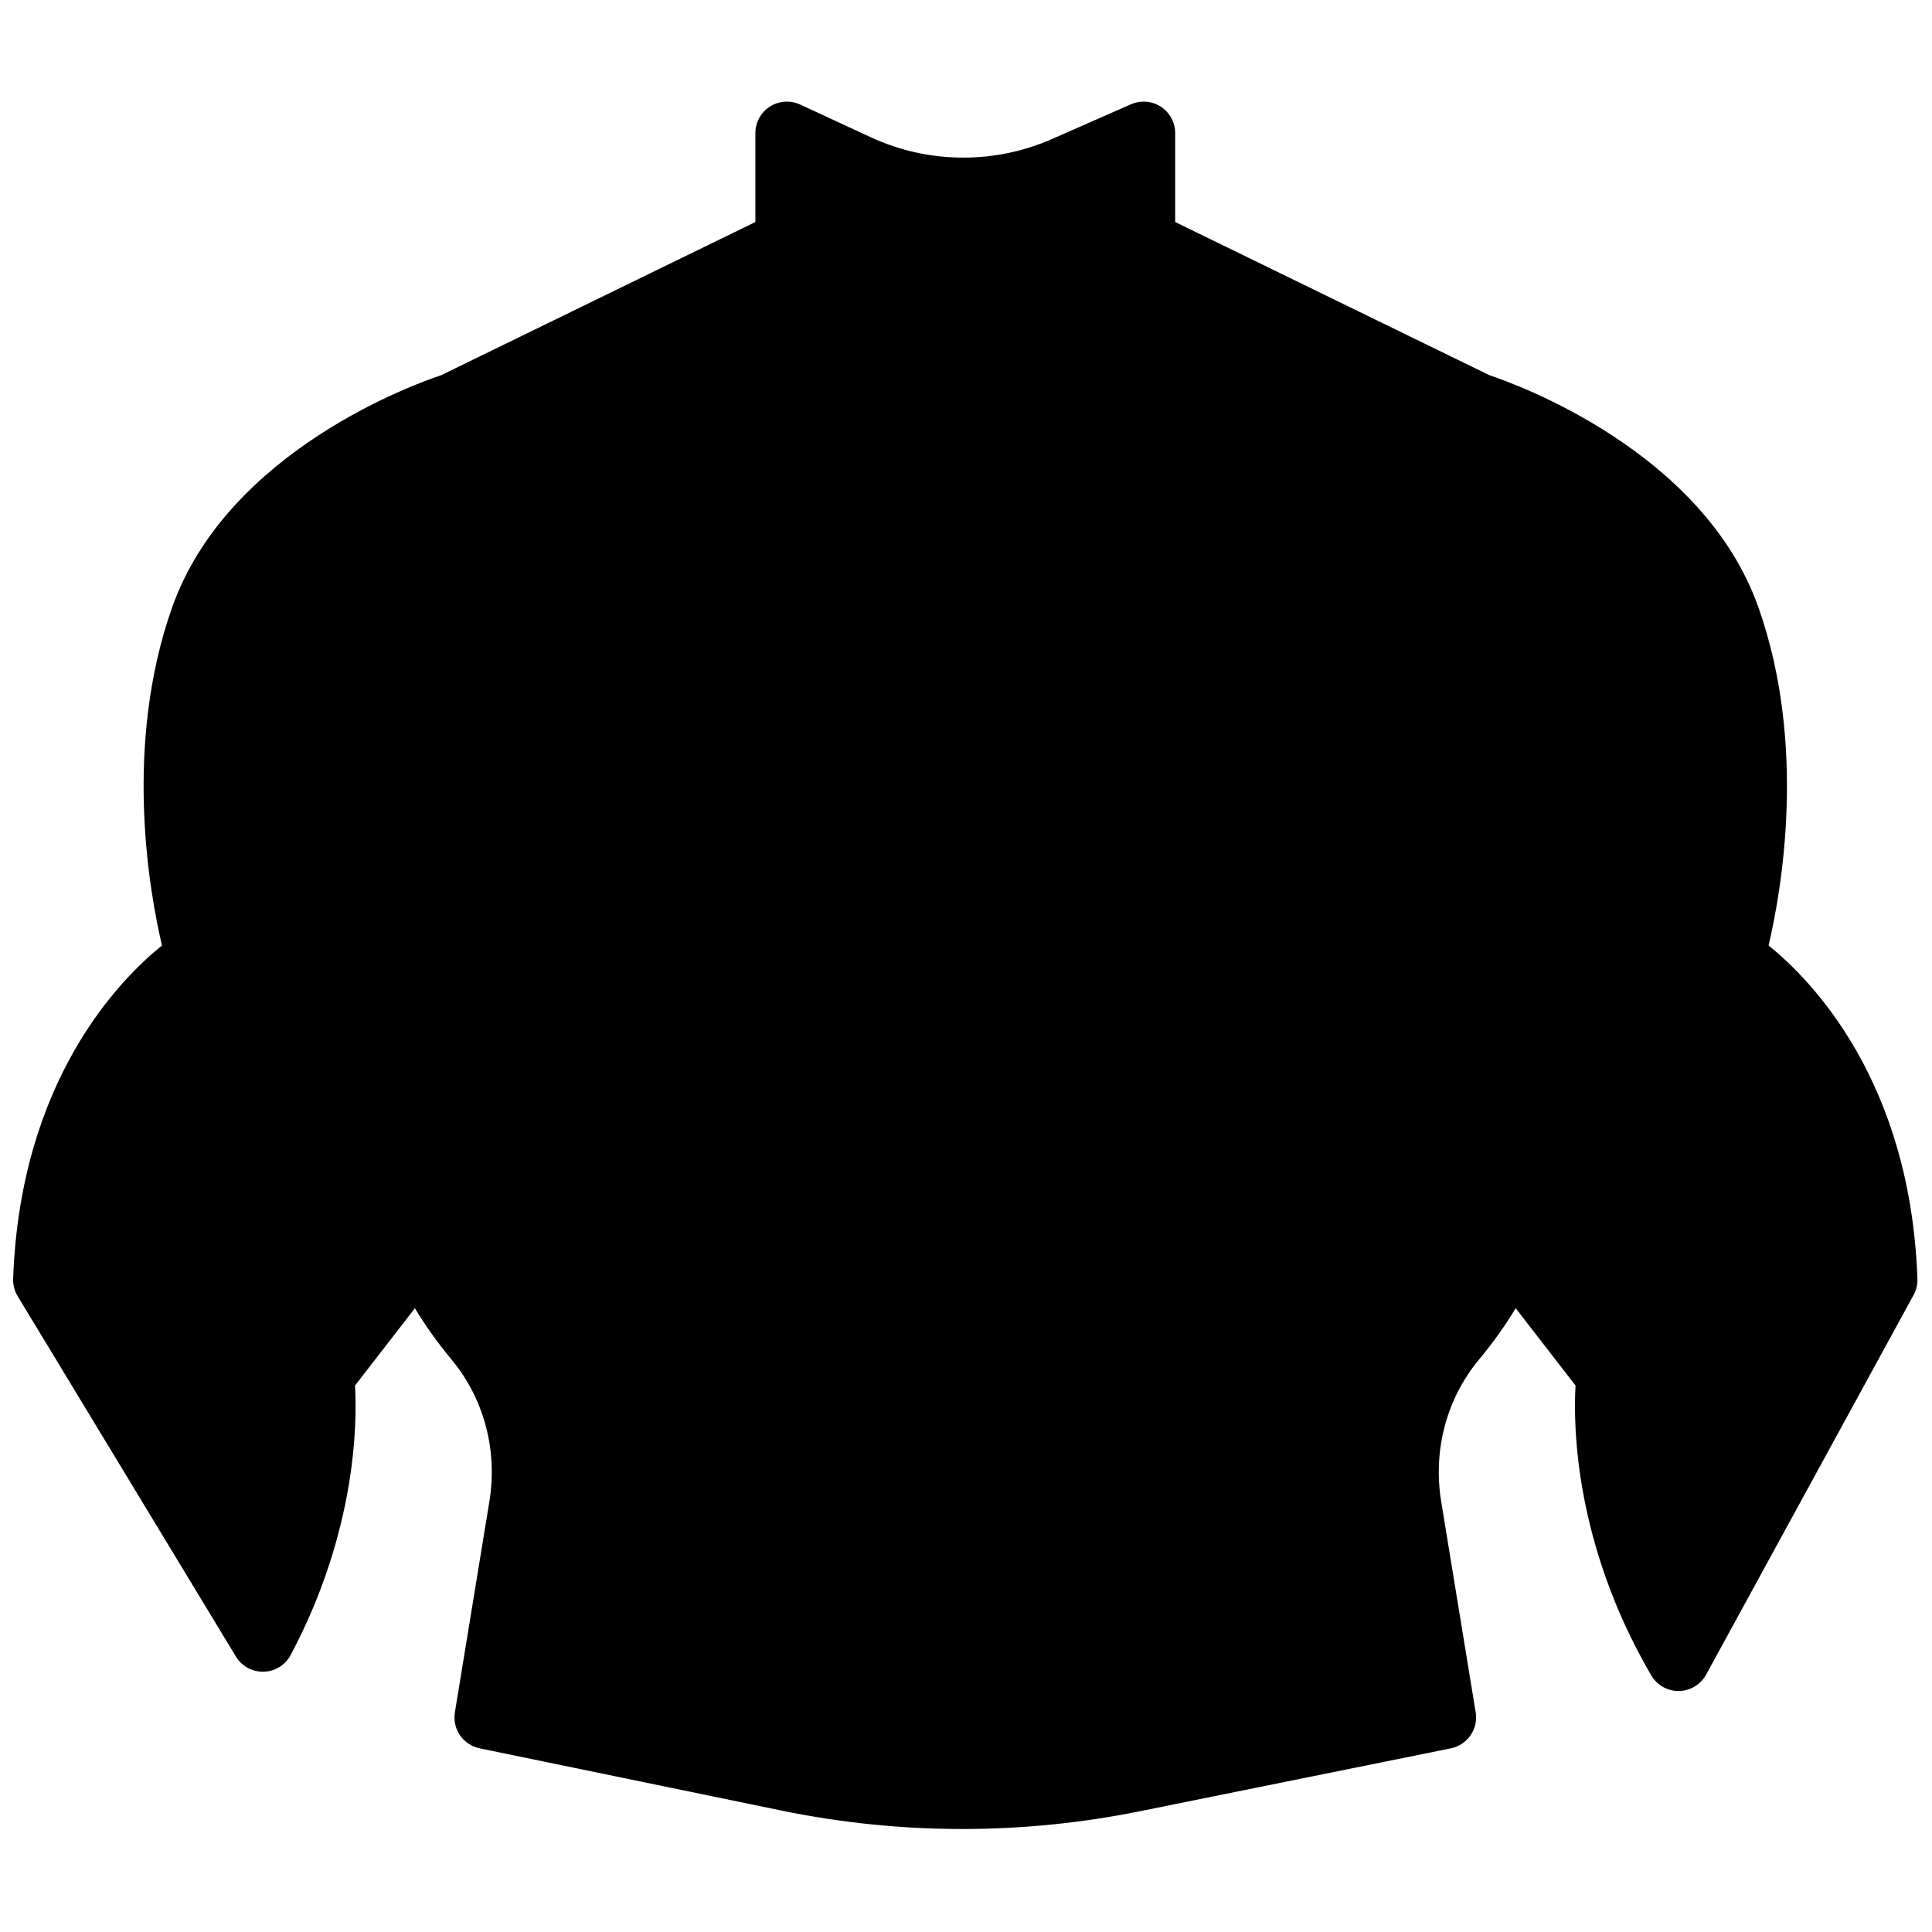
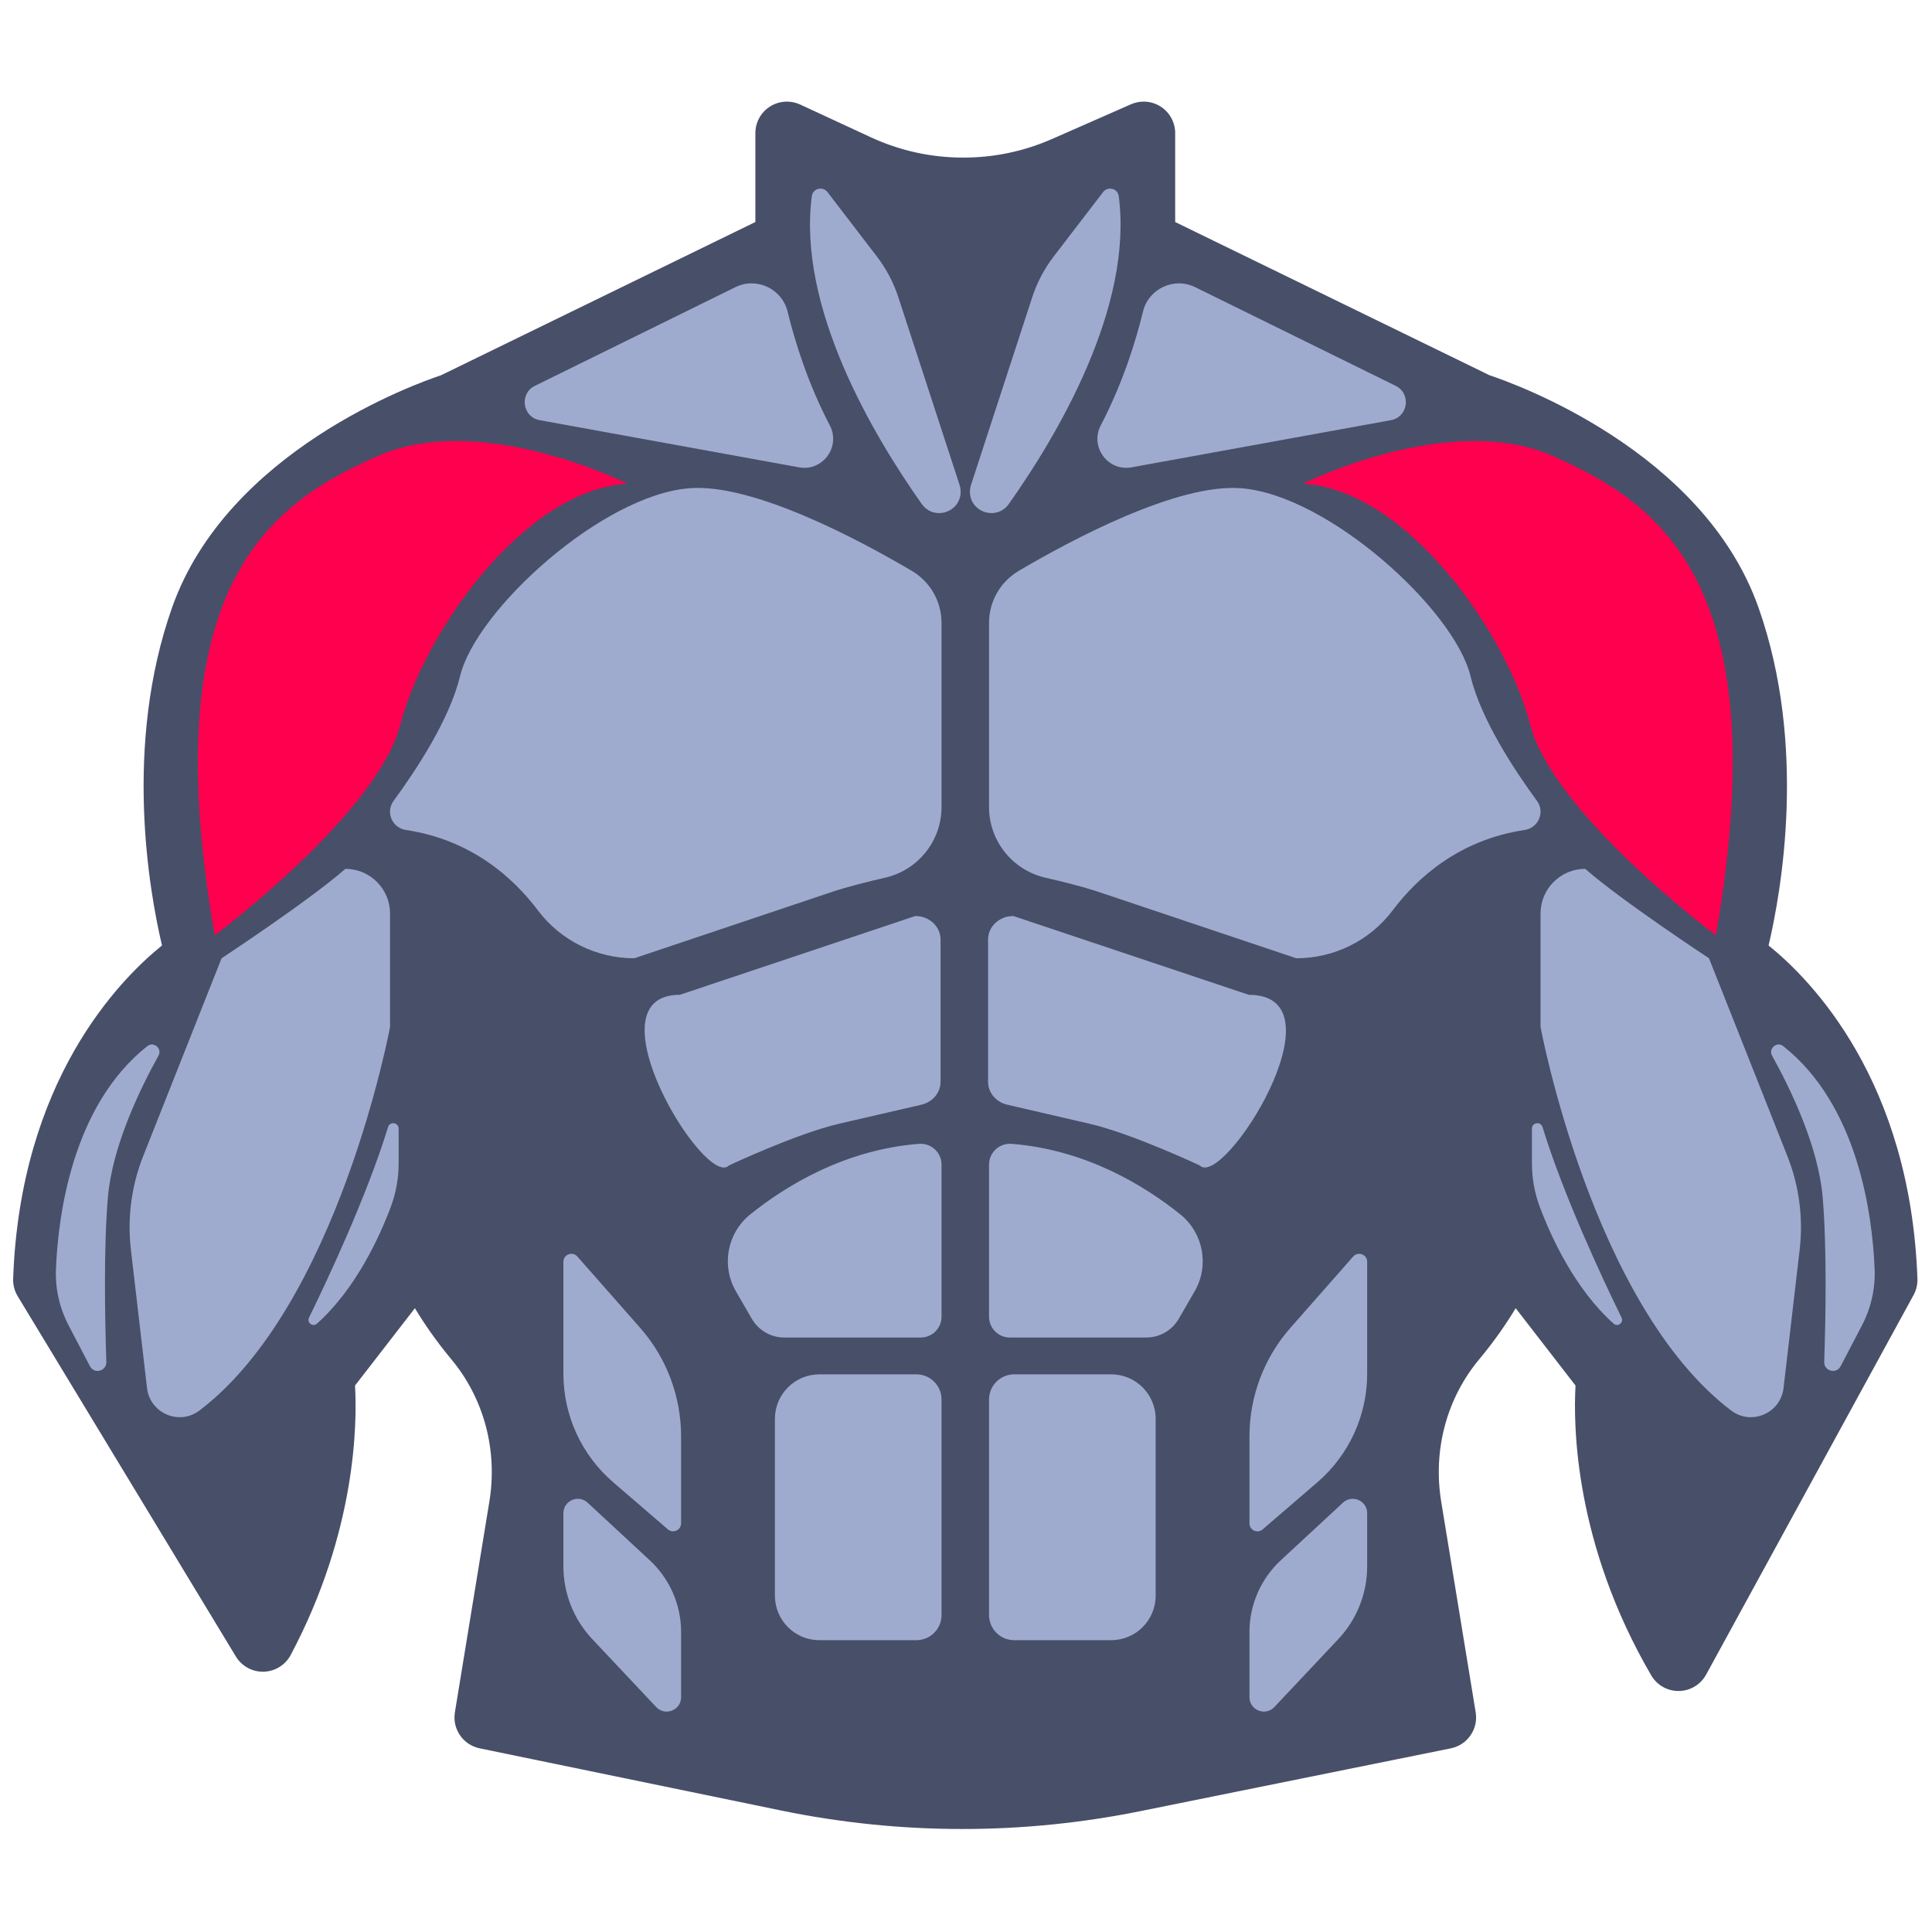
<svg xmlns="http://www.w3.org/2000/svg" width="500" zoomAndPan="magnify" viewBox="0 0 375 375" height="500" preserveAspectRatio="xMidYMid meet" version="1.0">
  <defs>
    <clipPath id="1371708206">
      <path d="M 2.484 19.75 L 372.234 19.75 L 372.234 355 L 2.484 355 Z M 2.484 19.75 " clip-rule="nonzero" />
    </clipPath>
  </defs>
  <g clip-path="url(#1371708206)">
-     <path fill="currentColor" d="M 221.984 19.723 C 221.148 19.723 220.309 19.895 219.52 20.242 L 204.238 26.961 C 198.766 29.371 192.961 30.59 186.984 30.59 C 180.715 30.59 174.652 29.254 168.965 26.617 L 155.312 20.289 C 154.492 19.91 153.613 19.723 152.738 19.723 C 151.59 19.723 150.445 20.047 149.445 20.684 C 147.684 21.809 146.617 23.754 146.617 25.84 L 146.617 43.094 L 85.598 72.84 C 80.801 74.43 44.145 87.48 33.398 117.93 C 23.941 144.719 28.961 172.969 31.441 183.516 C 23.094 190.25 3.922 209.812 2.551 248.207 C 2.508 249.398 2.816 250.574 3.434 251.594 L 45.785 321.531 C 46.895 323.363 48.883 324.48 51.02 324.48 C 51.074 324.48 51.133 324.48 51.191 324.477 C 53.391 324.414 55.391 323.176 56.422 321.23 C 69.164 297.246 69.328 276.203 68.91 268.934 L 80.531 253.922 C 82.281 256.836 84.605 260.238 87.629 263.871 C 93.934 271.441 96.617 281.492 94.988 291.441 L 88.293 332.367 C 87.762 335.605 89.879 338.684 93.094 339.348 L 151.621 351.418 C 163.164 353.801 174.996 355.008 186.785 355.008 C 198.352 355.008 209.965 353.844 221.301 351.551 L 281.605 339.352 C 284.828 338.699 286.961 335.613 286.43 332.367 L 279.734 291.441 C 278.105 281.492 280.785 271.441 287.09 263.871 C 290.117 260.238 292.441 256.836 294.191 253.922 L 305.809 268.934 C 305.367 276.602 305.57 299.59 320.504 325.188 C 321.602 327.07 323.613 328.223 325.789 328.223 C 325.816 328.223 325.844 328.223 325.875 328.223 C 328.082 328.191 330.102 326.973 331.16 325.039 L 371.426 251.359 C 371.953 250.395 372.211 249.305 372.172 248.207 C 370.801 209.812 351.629 190.25 343.281 183.516 C 345.762 172.969 350.781 144.719 341.324 117.93 C 330.578 87.48 293.922 74.43 289.125 72.84 L 228.102 43.094 L 228.102 25.84 C 228.102 23.773 227.059 21.848 225.328 20.715 C 224.316 20.059 223.152 19.723 221.984 19.723 Z M 221.984 19.723 " fill-opacity="1" fill-rule="nonzero" />
+     <path fill="#484f69" d="M 221.984 19.723 C 221.148 19.723 220.309 19.895 219.52 20.242 L 204.238 26.961 C 198.766 29.371 192.961 30.59 186.984 30.59 C 180.715 30.59 174.652 29.254 168.965 26.617 L 155.312 20.289 C 154.492 19.91 153.613 19.723 152.738 19.723 C 151.59 19.723 150.445 20.047 149.445 20.684 C 147.684 21.809 146.617 23.754 146.617 25.84 L 146.617 43.094 L 85.598 72.84 C 80.801 74.43 44.145 87.48 33.398 117.93 C 23.941 144.719 28.961 172.969 31.441 183.516 C 23.094 190.25 3.922 209.812 2.551 248.207 C 2.508 249.398 2.816 250.574 3.434 251.594 L 45.785 321.531 C 46.895 323.363 48.883 324.48 51.02 324.48 C 51.074 324.48 51.133 324.48 51.191 324.477 C 53.391 324.414 55.391 323.176 56.422 321.23 C 69.164 297.246 69.328 276.203 68.91 268.934 L 80.531 253.922 C 82.281 256.836 84.605 260.238 87.629 263.871 C 93.934 271.441 96.617 281.492 94.988 291.441 L 88.293 332.367 C 87.762 335.605 89.879 338.684 93.094 339.348 L 151.621 351.418 C 163.164 353.801 174.996 355.008 186.785 355.008 C 198.352 355.008 209.965 353.844 221.301 351.551 L 281.605 339.352 C 284.828 338.699 286.961 335.613 286.43 332.367 L 279.734 291.441 C 278.105 281.492 280.785 271.441 287.09 263.871 C 290.117 260.238 292.441 256.836 294.191 253.922 L 305.809 268.934 C 305.367 276.602 305.57 299.59 320.504 325.188 C 321.602 327.07 323.613 328.223 325.789 328.223 C 325.816 328.223 325.844 328.223 325.875 328.223 C 328.082 328.191 330.102 326.973 331.16 325.039 L 371.426 251.359 C 371.953 250.395 372.211 249.305 372.172 248.207 C 370.801 209.812 351.629 190.25 343.281 183.516 C 345.762 172.969 350.781 144.719 341.324 117.93 C 330.578 87.48 293.922 74.43 289.125 72.84 L 228.102 43.094 L 228.102 25.84 C 228.102 23.773 227.059 21.848 225.328 20.715 C 224.316 20.059 223.152 19.723 221.984 19.723 Z M 221.984 19.723 " fill-opacity="1" fill-rule="nonzero" />
  </g>
-   <path fill="currentColor" d="M 182.562 182.363 L 182.562 209.988 C 182.562 212.086 181.027 213.914 178.84 214.422 L 162.863 218.117 C 154.625 220.023 141.492 226.207 141.492 226.207 C 136.922 230.922 113.871 193.094 131.949 193.094 L 177.66 177.797 C 180.367 177.797 182.562 179.84 182.562 182.363 Z M 182.562 182.363 " fill-opacity="1" fill-rule="nonzero" />
-   <path fill="currentColor" d="M 191.785 182.363 L 191.785 209.988 C 191.785 212.086 193.32 213.914 195.504 214.422 L 211.48 218.117 C 219.723 220.023 232.855 226.207 232.855 226.207 C 237.422 230.922 261.34 193.094 242.395 193.094 L 196.684 177.797 C 193.98 177.797 191.785 179.84 191.785 182.363 Z M 191.785 182.363 " fill-opacity="1" fill-rule="nonzero" />
-   <path fill="currentColor" d="M 160.605 37.277 L 170.184 49.762 C 172.02 52.152 173.438 54.84 174.371 57.707 L 186.254 94.137 C 186.391 94.555 186.461 94.988 186.461 95.426 C 186.461 99.48 181.25 101.133 178.91 97.82 C 169.438 84.422 154.758 59.645 157.574 38.07 C 157.77 36.578 159.688 36.086 160.605 37.277 Z M 160.605 37.277 " fill-opacity="1" fill-rule="nonzero" />
-   <path fill="currentColor" d="M 103.824 74.891 L 142.723 55.746 C 146.844 53.715 151.781 56.023 152.871 60.484 C 154.301 66.352 156.816 74.43 161.062 82.559 C 163.23 86.711 159.699 91.547 155.086 90.707 L 104.754 81.555 C 101.395 80.945 100.758 76.398 103.824 74.891 Z M 103.824 74.891 " fill-opacity="1" fill-rule="nonzero" />
-   <path fill="currentColor" d="M 121.781 93.875 C 121.781 93.875 93.297 79.633 73.27 88.535 C 53.242 97.438 29.656 112.566 41.672 181.551 C 41.672 181.551 73.27 157.961 77.719 140.605 C 82.172 123.25 101.309 95.211 121.781 93.875 Z M 121.781 93.875 " fill-opacity="1" fill-rule="nonzero" />
-   <path fill="currentColor" d="M 177 110.816 C 180.566 112.926 182.75 116.758 182.75 120.902 L 182.75 156.641 C 182.75 163.297 178.125 168.875 171.91 170.332 C 168.32 171.172 164.734 172.027 161.238 173.203 L 123.109 186 C 115.758 186 108.82 182.566 104.398 176.691 C 99.691 170.441 91.566 163.012 78.793 161.098 C 76.109 160.699 74.797 157.629 76.402 155.441 C 80.73 149.543 87.266 139.648 89.293 131.262 C 92.406 118.352 116.887 96.102 133.797 94.766 C 146.273 93.781 166.996 104.914 177 110.816 Z M 177 110.816 " fill-opacity="1" fill-rule="nonzero" />
-   <path fill="currentColor" d="M 75.703 177.305 L 75.703 199.352 C 75.703 199.352 65.688 253.309 38.711 273.781 C 34.785 276.758 29.109 274.316 28.539 269.426 L 25.406 242.551 C 24.691 236.398 25.512 230.16 27.793 224.402 L 43.008 186 C 43.008 186 59.918 174.875 67.039 168.645 C 71.824 168.645 75.703 172.523 75.703 177.305 Z M 75.703 177.305 " fill-opacity="1" fill-rule="nonzero" />
-   <path fill="currentColor" d="M 28.594 203.055 C 29.832 202.07 31.527 203.531 30.758 204.914 C 27.199 211.312 21.809 222.422 20.949 232.332 C 20.105 242.098 20.359 255.902 20.641 264.348 C 20.699 266.141 18.289 266.777 17.461 265.184 L 13.324 257.27 C 11.562 253.895 10.699 250.125 10.859 246.32 C 11.289 235.824 14.039 214.582 28.594 203.055 Z M 28.594 203.055 " fill-opacity="1" fill-rule="nonzero" />
-   <path fill="currentColor" d="M 77.375 219.066 L 77.375 225.785 C 77.375 228.684 76.863 231.555 75.848 234.266 C 73.668 240.074 69.066 250.172 61.516 256.922 C 60.715 257.637 59.504 256.723 59.977 255.758 C 63.535 248.48 71.176 232.242 75.328 218.754 C 75.68 217.605 77.375 217.867 77.375 219.066 Z M 77.375 219.066 " fill-opacity="1" fill-rule="nonzero" />
-   <path fill="currentColor" d="M 182.75 226.043 L 182.75 255.574 C 182.75 257.805 180.941 259.613 178.711 259.613 L 152.238 259.613 C 149.633 259.613 147.223 258.223 145.922 255.969 L 142.84 250.641 C 139.957 245.656 141.145 239.316 145.633 235.707 C 152.527 230.168 163.91 223.164 178.352 222.02 C 180.715 221.832 182.75 223.672 182.75 226.043 Z M 182.75 226.043 " fill-opacity="1" fill-rule="nonzero" />
-   <path fill="currentColor" d="M 177.867 318.359 L 159.051 318.359 C 154.277 318.359 150.41 314.492 150.41 309.719 L 150.41 275.398 C 150.41 270.625 154.277 266.758 159.051 266.758 L 177.867 266.758 C 180.562 266.758 182.75 268.945 182.75 271.641 L 182.75 313.477 C 182.75 316.176 180.562 318.359 177.867 318.359 Z M 177.867 318.359 " fill-opacity="1" fill-rule="nonzero" />
-   <path fill="currentColor" d="M 112.07 243.895 L 124.242 257.719 C 129.371 263.543 132.199 271.039 132.199 278.801 L 132.199 295.676 C 132.199 297.004 130.645 297.719 129.637 296.852 L 119.012 287.699 C 112.879 282.422 109.355 274.73 109.355 266.641 L 109.355 244.918 C 109.355 243.488 111.125 242.82 112.07 243.895 Z M 112.07 243.895 " fill-opacity="1" fill-rule="nonzero" />
-   <path fill="currentColor" d="M 114.051 291.668 L 126.109 302.84 C 129.992 306.438 132.203 311.492 132.203 316.785 L 132.203 329.418 C 132.203 331.953 129.105 333.18 127.367 331.336 L 114.957 318.148 C 111.359 314.324 109.355 309.273 109.355 304.023 L 109.355 293.719 C 109.355 291.277 112.262 290.008 114.051 291.668 Z M 114.051 291.668 " fill-opacity="1" fill-rule="nonzero" />
-   <path fill="currentColor" d="M 214.117 37.277 L 204.539 49.762 C 202.703 52.152 201.285 54.84 200.352 57.707 L 188.469 94.137 C 188.332 94.555 188.262 94.988 188.262 95.426 C 188.262 99.48 193.473 101.133 195.812 97.82 C 205.281 84.422 219.965 59.645 217.148 38.07 C 216.953 36.578 215.035 36.086 214.117 37.277 Z M 214.117 37.277 " fill-opacity="1" fill-rule="nonzero" />
-   <path fill="currentColor" d="M 270.898 74.891 L 232 55.746 C 227.879 53.715 222.941 56.023 221.852 60.484 C 220.422 66.352 217.906 74.43 213.66 82.559 C 211.492 86.711 215.023 91.547 219.637 90.707 L 269.969 81.555 C 273.328 80.945 273.965 76.398 270.898 74.891 Z M 270.898 74.891 " fill-opacity="1" fill-rule="nonzero" />
-   <path fill="currentColor" d="M 252.941 93.875 C 252.941 93.875 281.426 79.633 301.453 88.535 C 321.48 97.438 345.066 112.566 333.051 181.551 C 333.051 181.551 301.453 157.961 297 140.605 C 292.551 123.25 273.414 95.211 252.941 93.875 Z M 252.941 93.875 " fill-opacity="1" fill-rule="nonzero" />
-   <path fill="currentColor" d="M 197.723 110.816 C 194.156 112.926 191.973 116.758 191.973 120.902 L 191.973 156.641 C 191.973 163.297 196.598 168.875 202.812 170.332 C 206.402 171.172 209.988 172.027 213.484 173.203 L 251.613 186 C 258.965 186 265.902 182.566 270.324 176.691 C 275.031 170.441 283.156 163.012 295.93 161.098 C 298.613 160.699 299.926 157.629 298.32 155.441 C 293.992 149.543 287.457 139.648 285.43 131.262 C 282.316 118.352 257.836 96.102 240.926 94.766 C 228.445 93.781 207.727 104.914 197.723 110.816 Z M 197.723 110.816 " fill-opacity="1" fill-rule="nonzero" />
-   <path fill="currentColor" d="M 299.02 177.305 L 299.02 199.352 C 299.02 199.352 309.035 253.309 336.012 273.781 C 339.938 276.758 345.613 274.316 346.184 269.426 L 349.316 242.551 C 350.031 236.398 349.211 230.16 346.93 224.402 L 331.715 186 C 331.715 186 314.805 174.875 307.684 168.645 C 302.898 168.645 299.02 172.523 299.02 177.305 Z M 299.02 177.305 " fill-opacity="1" fill-rule="nonzero" />
-   <path fill="currentColor" d="M 346.129 203.055 C 344.887 202.07 343.195 203.531 343.965 204.914 C 347.523 211.312 352.914 222.422 353.773 232.332 C 354.617 242.098 354.363 255.902 354.082 264.348 C 354.023 266.141 356.434 266.777 357.262 265.184 L 361.398 257.27 C 363.16 253.895 364.023 250.125 363.863 246.32 C 363.434 235.824 360.684 214.582 346.129 203.055 Z M 346.129 203.055 " fill-opacity="1" fill-rule="nonzero" />
-   <path fill="currentColor" d="M 297.348 219.066 L 297.348 225.785 C 297.348 228.684 297.859 231.555 298.875 234.266 C 301.055 240.074 305.656 250.172 313.207 256.922 C 314.008 257.637 315.219 256.723 314.746 255.758 C 311.188 248.48 303.547 232.242 299.395 218.754 C 299.039 217.605 297.348 217.867 297.348 219.066 Z M 297.348 219.066 " fill-opacity="1" fill-rule="nonzero" />
-   <path fill="currentColor" d="M 191.973 226.043 L 191.973 255.574 C 191.973 257.805 193.781 259.613 196.012 259.613 L 222.484 259.613 C 225.09 259.613 227.5 258.223 228.801 255.969 L 231.883 250.641 C 234.766 245.656 233.578 239.316 229.09 235.707 C 222.191 230.168 210.812 223.164 196.371 222.02 C 194.008 221.832 191.973 223.672 191.973 226.043 Z M 191.973 226.043 " fill-opacity="1" fill-rule="nonzero" />
-   <path fill="currentColor" d="M 196.855 318.359 L 215.672 318.359 C 220.445 318.359 224.312 314.492 224.312 309.719 L 224.312 275.398 C 224.312 270.625 220.445 266.758 215.672 266.758 L 196.855 266.758 C 194.16 266.758 191.973 268.945 191.973 271.641 L 191.973 313.477 C 191.973 316.176 194.16 318.359 196.855 318.359 Z M 196.855 318.359 " fill-opacity="1" fill-rule="nonzero" />
-   <path fill="currentColor" d="M 262.652 243.895 L 250.48 257.719 C 245.352 263.543 242.52 271.039 242.52 278.801 L 242.52 295.676 C 242.52 297.004 244.078 297.719 245.082 296.852 L 255.711 287.699 C 261.844 282.422 265.367 274.73 265.367 266.641 L 265.367 244.918 C 265.367 243.488 263.598 242.82 262.652 243.895 Z M 262.652 243.895 " fill-opacity="1" fill-rule="nonzero" />
-   <path fill="currentColor" d="M 260.672 291.668 L 248.613 302.84 C 244.727 306.438 242.52 311.492 242.52 316.785 L 242.52 329.418 C 242.52 331.953 245.617 333.18 247.352 331.336 L 259.766 318.148 C 263.363 314.324 265.367 309.273 265.367 304.023 L 265.367 293.719 C 265.367 291.277 262.461 290.008 260.672 291.668 Z M 260.672 291.668 " fill-opacity="1" fill-rule="nonzero" />
+   <path fill="#9fabce" d="M 182.562 182.363 L 182.562 209.988 C 182.562 212.086 181.027 213.914 178.84 214.422 L 162.863 218.117 C 154.625 220.023 141.492 226.207 141.492 226.207 C 136.922 230.922 113.871 193.094 131.949 193.094 L 177.66 177.797 C 180.367 177.797 182.562 179.84 182.562 182.363 Z M 182.562 182.363 " fill-opacity="1" fill-rule="nonzero" />
+   <path fill="#9fabce" d="M 191.785 182.363 L 191.785 209.988 C 191.785 212.086 193.32 213.914 195.504 214.422 L 211.48 218.117 C 219.723 220.023 232.855 226.207 232.855 226.207 C 237.422 230.922 261.34 193.094 242.395 193.094 L 196.684 177.797 C 193.98 177.797 191.785 179.84 191.785 182.363 Z M 191.785 182.363 " fill-opacity="1" fill-rule="nonzero" />
+   <path fill="#9fabce" d="M 160.605 37.277 L 170.184 49.762 C 172.02 52.152 173.438 54.84 174.371 57.707 L 186.254 94.137 C 186.391 94.555 186.461 94.988 186.461 95.426 C 186.461 99.48 181.25 101.133 178.91 97.82 C 169.438 84.422 154.758 59.645 157.574 38.07 C 157.77 36.578 159.688 36.086 160.605 37.277 Z M 160.605 37.277 " fill-opacity="1" fill-rule="nonzero" />
+   <path fill="#9fabce" d="M 103.824 74.891 L 142.723 55.746 C 146.844 53.715 151.781 56.023 152.871 60.484 C 154.301 66.352 156.816 74.43 161.062 82.559 C 163.23 86.711 159.699 91.547 155.086 90.707 L 104.754 81.555 C 101.395 80.945 100.758 76.398 103.824 74.891 Z M 103.824 74.891 " fill-opacity="1" fill-rule="nonzero" />
+   <path fill="#ff004f" d="M 121.781 93.875 C 121.781 93.875 93.297 79.633 73.27 88.535 C 53.242 97.438 29.656 112.566 41.672 181.551 C 41.672 181.551 73.27 157.961 77.719 140.605 C 82.172 123.25 101.309 95.211 121.781 93.875 Z M 121.781 93.875 " fill-opacity="1" fill-rule="nonzero" />
+   <path fill="#9fabce" d="M 177 110.816 C 180.566 112.926 182.75 116.758 182.75 120.902 L 182.75 156.641 C 182.75 163.297 178.125 168.875 171.91 170.332 C 168.32 171.172 164.734 172.027 161.238 173.203 L 123.109 186 C 115.758 186 108.82 182.566 104.398 176.691 C 99.691 170.441 91.566 163.012 78.793 161.098 C 76.109 160.699 74.797 157.629 76.402 155.441 C 80.73 149.543 87.266 139.648 89.293 131.262 C 92.406 118.352 116.887 96.102 133.797 94.766 C 146.273 93.781 166.996 104.914 177 110.816 Z M 177 110.816 " fill-opacity="1" fill-rule="nonzero" />
+   <path fill="#9fabce" d="M 75.703 177.305 L 75.703 199.352 C 75.703 199.352 65.688 253.309 38.711 273.781 C 34.785 276.758 29.109 274.316 28.539 269.426 L 25.406 242.551 C 24.691 236.398 25.512 230.16 27.793 224.402 L 43.008 186 C 43.008 186 59.918 174.875 67.039 168.645 C 71.824 168.645 75.703 172.523 75.703 177.305 Z M 75.703 177.305 " fill-opacity="1" fill-rule="nonzero" />
+   <path fill="#9fabce" d="M 28.594 203.055 C 29.832 202.07 31.527 203.531 30.758 204.914 C 27.199 211.312 21.809 222.422 20.949 232.332 C 20.105 242.098 20.359 255.902 20.641 264.348 C 20.699 266.141 18.289 266.777 17.461 265.184 L 13.324 257.27 C 11.562 253.895 10.699 250.125 10.859 246.32 C 11.289 235.824 14.039 214.582 28.594 203.055 Z M 28.594 203.055 " fill-opacity="1" fill-rule="nonzero" />
+   <path fill="#9fabce" d="M 77.375 219.066 L 77.375 225.785 C 77.375 228.684 76.863 231.555 75.848 234.266 C 73.668 240.074 69.066 250.172 61.516 256.922 C 60.715 257.637 59.504 256.723 59.977 255.758 C 63.535 248.48 71.176 232.242 75.328 218.754 C 75.68 217.605 77.375 217.867 77.375 219.066 Z M 77.375 219.066 " fill-opacity="1" fill-rule="nonzero" />
+   <path fill="#9fabce" d="M 182.75 226.043 L 182.75 255.574 C 182.75 257.805 180.941 259.613 178.711 259.613 L 152.238 259.613 C 149.633 259.613 147.223 258.223 145.922 255.969 L 142.84 250.641 C 139.957 245.656 141.145 239.316 145.633 235.707 C 152.527 230.168 163.91 223.164 178.352 222.02 C 180.715 221.832 182.75 223.672 182.75 226.043 Z M 182.75 226.043 " fill-opacity="1" fill-rule="nonzero" />
+   <path fill="#9fabce" d="M 177.867 318.359 L 159.051 318.359 C 154.277 318.359 150.41 314.492 150.41 309.719 L 150.41 275.398 C 150.41 270.625 154.277 266.758 159.051 266.758 L 177.867 266.758 C 180.562 266.758 182.75 268.945 182.75 271.641 L 182.75 313.477 C 182.75 316.176 180.562 318.359 177.867 318.359 Z M 177.867 318.359 " fill-opacity="1" fill-rule="nonzero" />
+   <path fill="#9fabce" d="M 112.07 243.895 L 124.242 257.719 C 129.371 263.543 132.199 271.039 132.199 278.801 L 132.199 295.676 C 132.199 297.004 130.645 297.719 129.637 296.852 L 119.012 287.699 C 112.879 282.422 109.355 274.73 109.355 266.641 L 109.355 244.918 C 109.355 243.488 111.125 242.82 112.07 243.895 Z M 112.07 243.895 " fill-opacity="1" fill-rule="nonzero" />
+   <path fill="#9fabce" d="M 114.051 291.668 L 126.109 302.84 C 129.992 306.438 132.203 311.492 132.203 316.785 L 132.203 329.418 C 132.203 331.953 129.105 333.18 127.367 331.336 L 114.957 318.148 C 111.359 314.324 109.355 309.273 109.355 304.023 L 109.355 293.719 C 109.355 291.277 112.262 290.008 114.051 291.668 Z M 114.051 291.668 " fill-opacity="1" fill-rule="nonzero" />
+   <path fill="#9fabce" d="M 214.117 37.277 L 204.539 49.762 C 202.703 52.152 201.285 54.84 200.352 57.707 L 188.469 94.137 C 188.332 94.555 188.262 94.988 188.262 95.426 C 188.262 99.48 193.473 101.133 195.812 97.82 C 205.281 84.422 219.965 59.645 217.148 38.07 C 216.953 36.578 215.035 36.086 214.117 37.277 Z M 214.117 37.277 " fill-opacity="1" fill-rule="nonzero" />
+   <path fill="#9fabce" d="M 270.898 74.891 L 232 55.746 C 227.879 53.715 222.941 56.023 221.852 60.484 C 220.422 66.352 217.906 74.43 213.66 82.559 C 211.492 86.711 215.023 91.547 219.637 90.707 L 269.969 81.555 C 273.328 80.945 273.965 76.398 270.898 74.891 Z M 270.898 74.891 " fill-opacity="1" fill-rule="nonzero" />
+   <path fill="#ff004f" d="M 252.941 93.875 C 252.941 93.875 281.426 79.633 301.453 88.535 C 321.48 97.438 345.066 112.566 333.051 181.551 C 333.051 181.551 301.453 157.961 297 140.605 C 292.551 123.25 273.414 95.211 252.941 93.875 Z M 252.941 93.875 " fill-opacity="1" fill-rule="nonzero" />
+   <path fill="#9fabce" d="M 197.723 110.816 C 194.156 112.926 191.973 116.758 191.973 120.902 L 191.973 156.641 C 191.973 163.297 196.598 168.875 202.812 170.332 C 206.402 171.172 209.988 172.027 213.484 173.203 L 251.613 186 C 258.965 186 265.902 182.566 270.324 176.691 C 275.031 170.441 283.156 163.012 295.93 161.098 C 298.613 160.699 299.926 157.629 298.32 155.441 C 293.992 149.543 287.457 139.648 285.43 131.262 C 282.316 118.352 257.836 96.102 240.926 94.766 C 228.445 93.781 207.727 104.914 197.723 110.816 Z M 197.723 110.816 " fill-opacity="1" fill-rule="nonzero" />
+   <path fill="#9fabce" d="M 299.02 177.305 L 299.02 199.352 C 299.02 199.352 309.035 253.309 336.012 273.781 C 339.938 276.758 345.613 274.316 346.184 269.426 L 349.316 242.551 C 350.031 236.398 349.211 230.16 346.93 224.402 L 331.715 186 C 331.715 186 314.805 174.875 307.684 168.645 C 302.898 168.645 299.02 172.523 299.02 177.305 Z M 299.02 177.305 " fill-opacity="1" fill-rule="nonzero" />
+   <path fill="#9fabce" d="M 346.129 203.055 C 344.887 202.07 343.195 203.531 343.965 204.914 C 347.523 211.312 352.914 222.422 353.773 232.332 C 354.617 242.098 354.363 255.902 354.082 264.348 C 354.023 266.141 356.434 266.777 357.262 265.184 L 361.398 257.27 C 363.16 253.895 364.023 250.125 363.863 246.32 C 363.434 235.824 360.684 214.582 346.129 203.055 Z M 346.129 203.055 " fill-opacity="1" fill-rule="nonzero" />
+   <path fill="#9fabce" d="M 297.348 219.066 L 297.348 225.785 C 297.348 228.684 297.859 231.555 298.875 234.266 C 301.055 240.074 305.656 250.172 313.207 256.922 C 314.008 257.637 315.219 256.723 314.746 255.758 C 311.188 248.48 303.547 232.242 299.395 218.754 C 299.039 217.605 297.348 217.867 297.348 219.066 Z M 297.348 219.066 " fill-opacity="1" fill-rule="nonzero" />
+   <path fill="#9fabce" d="M 191.973 226.043 L 191.973 255.574 C 191.973 257.805 193.781 259.613 196.012 259.613 L 222.484 259.613 C 225.09 259.613 227.5 258.223 228.801 255.969 L 231.883 250.641 C 234.766 245.656 233.578 239.316 229.09 235.707 C 222.191 230.168 210.812 223.164 196.371 222.02 C 194.008 221.832 191.973 223.672 191.973 226.043 Z M 191.973 226.043 " fill-opacity="1" fill-rule="nonzero" />
+   <path fill="#9fabce" d="M 196.855 318.359 L 215.672 318.359 C 220.445 318.359 224.312 314.492 224.312 309.719 L 224.312 275.398 C 224.312 270.625 220.445 266.758 215.672 266.758 L 196.855 266.758 C 194.16 266.758 191.973 268.945 191.973 271.641 L 191.973 313.477 C 191.973 316.176 194.16 318.359 196.855 318.359 Z M 196.855 318.359 " fill-opacity="1" fill-rule="nonzero" />
+   <path fill="#9fabce" d="M 262.652 243.895 L 250.48 257.719 C 245.352 263.543 242.52 271.039 242.52 278.801 L 242.52 295.676 C 242.52 297.004 244.078 297.719 245.082 296.852 L 255.711 287.699 C 261.844 282.422 265.367 274.73 265.367 266.641 L 265.367 244.918 C 265.367 243.488 263.598 242.82 262.652 243.895 Z M 262.652 243.895 " fill-opacity="1" fill-rule="nonzero" />
+   <path fill="#9fabce" d="M 260.672 291.668 L 248.613 302.84 C 244.727 306.438 242.52 311.492 242.52 316.785 L 242.52 329.418 C 242.52 331.953 245.617 333.18 247.352 331.336 L 259.766 318.148 C 263.363 314.324 265.367 309.273 265.367 304.023 L 265.367 293.719 C 265.367 291.277 262.461 290.008 260.672 291.668 Z M 260.672 291.668 " fill-opacity="1" fill-rule="nonzero" />
</svg>
